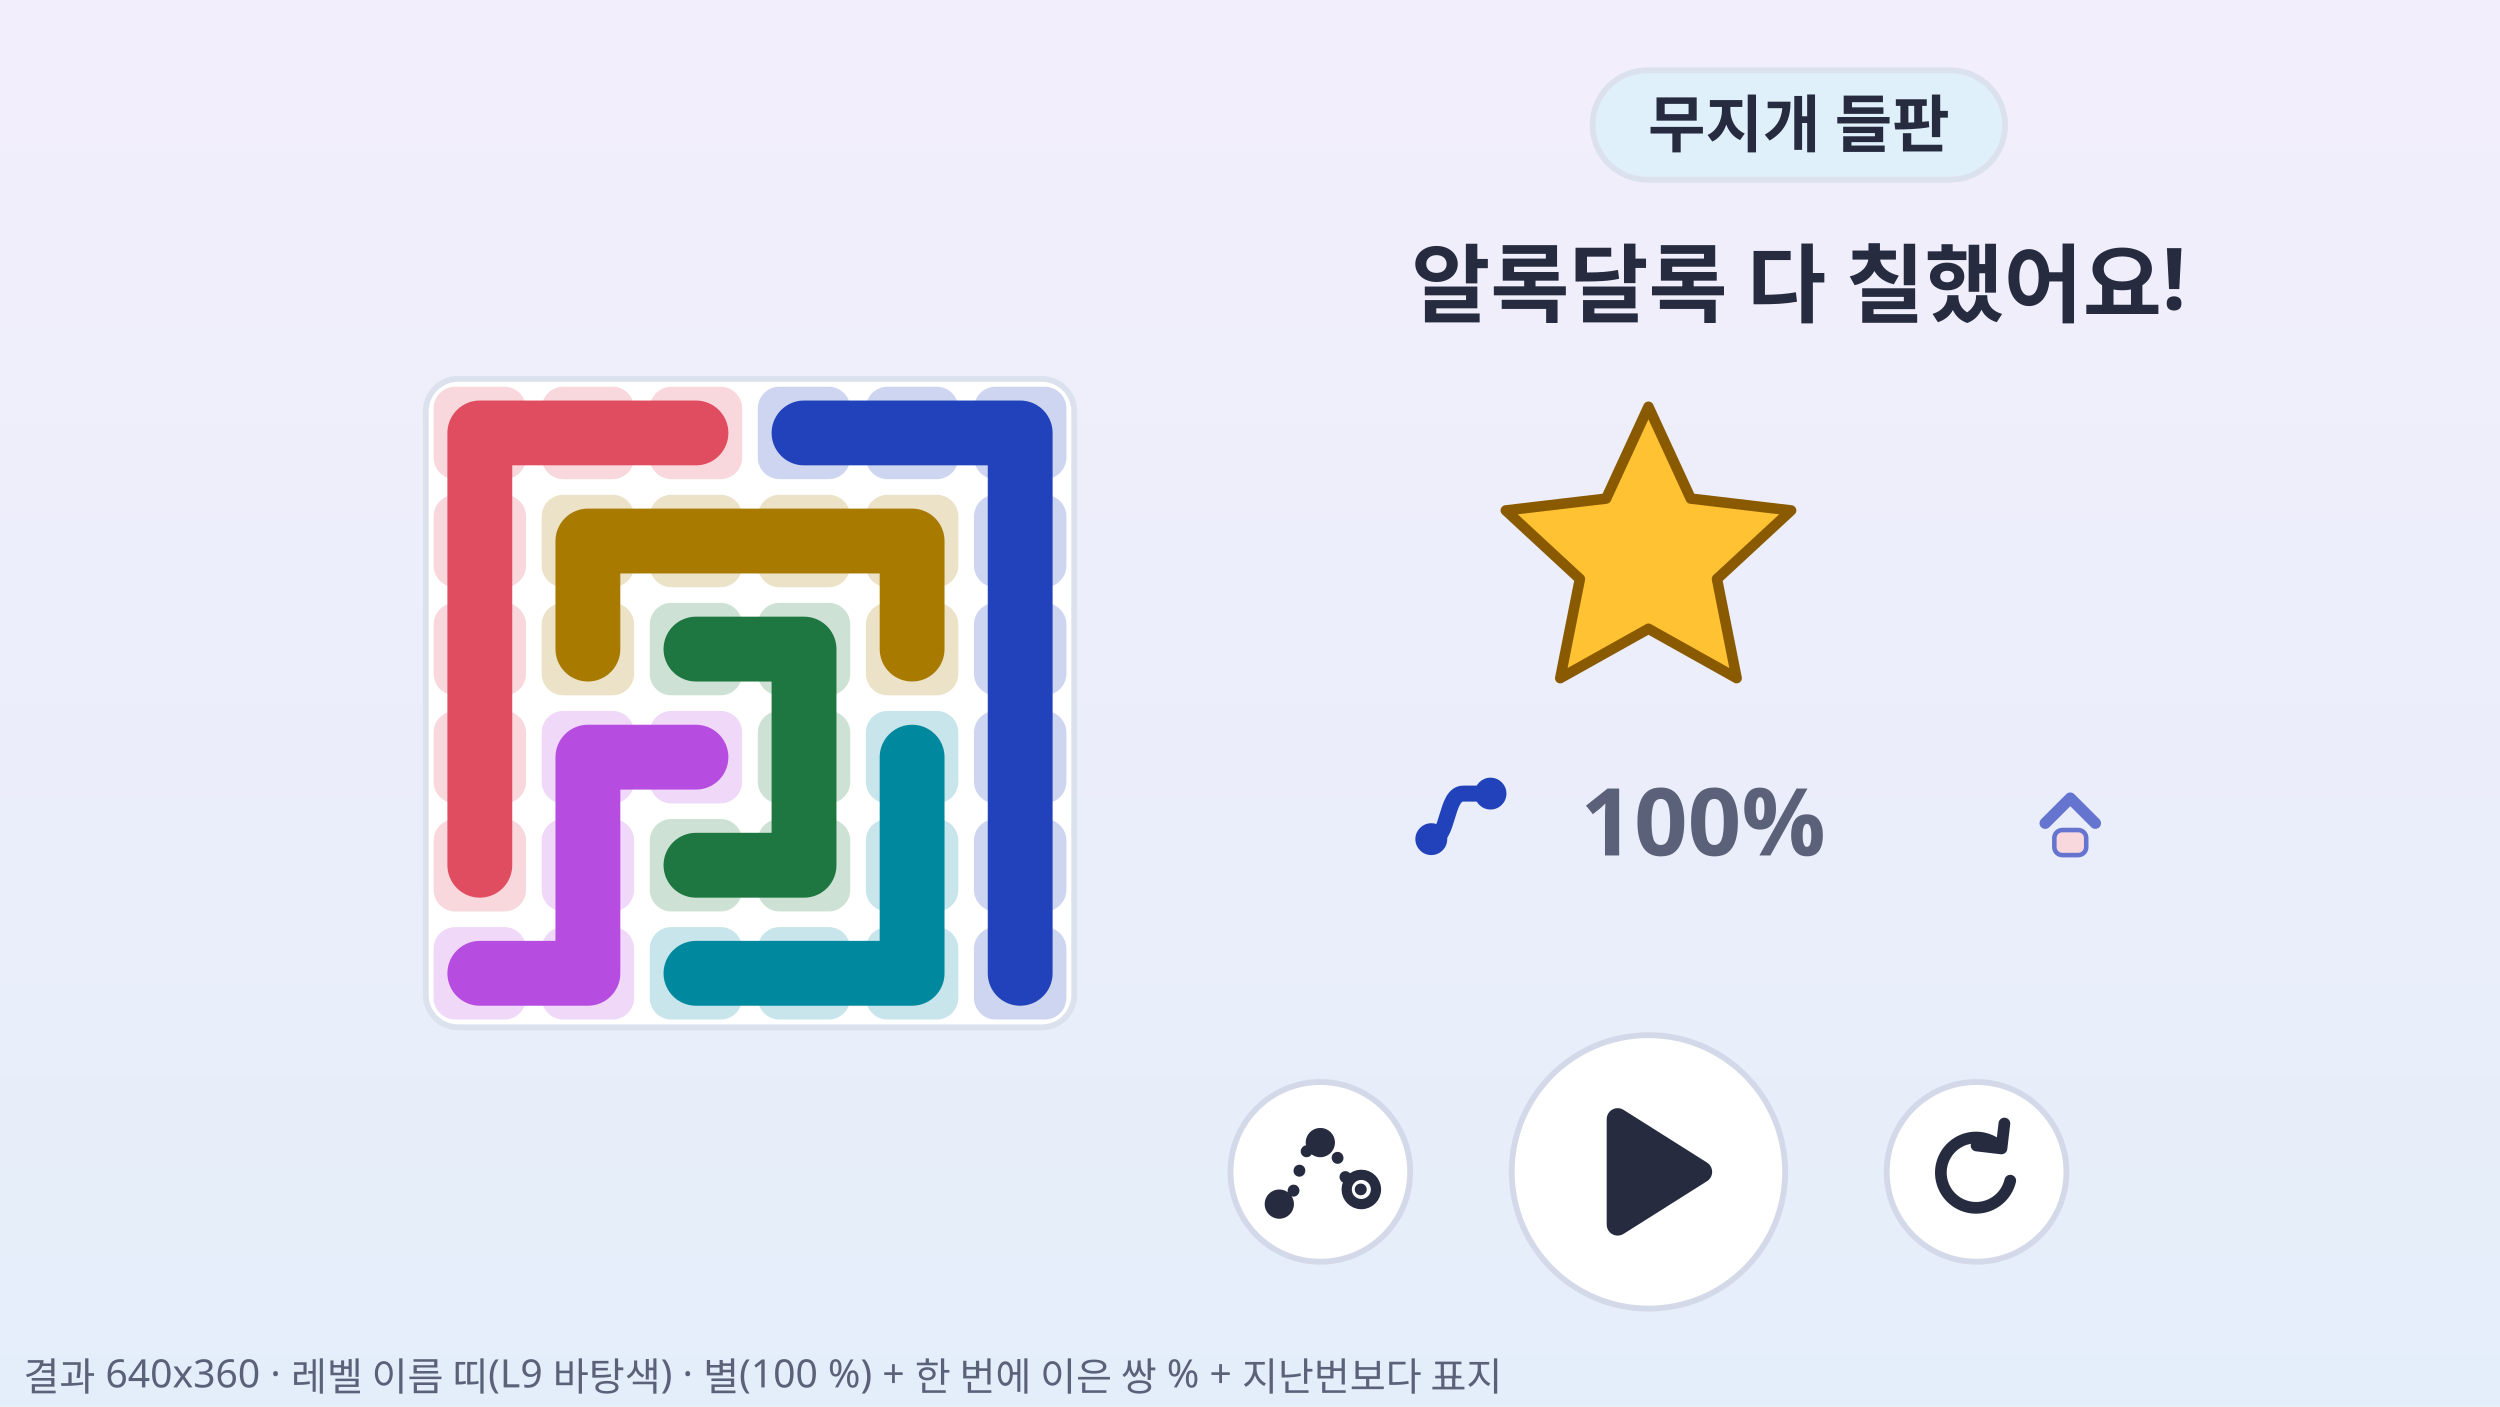
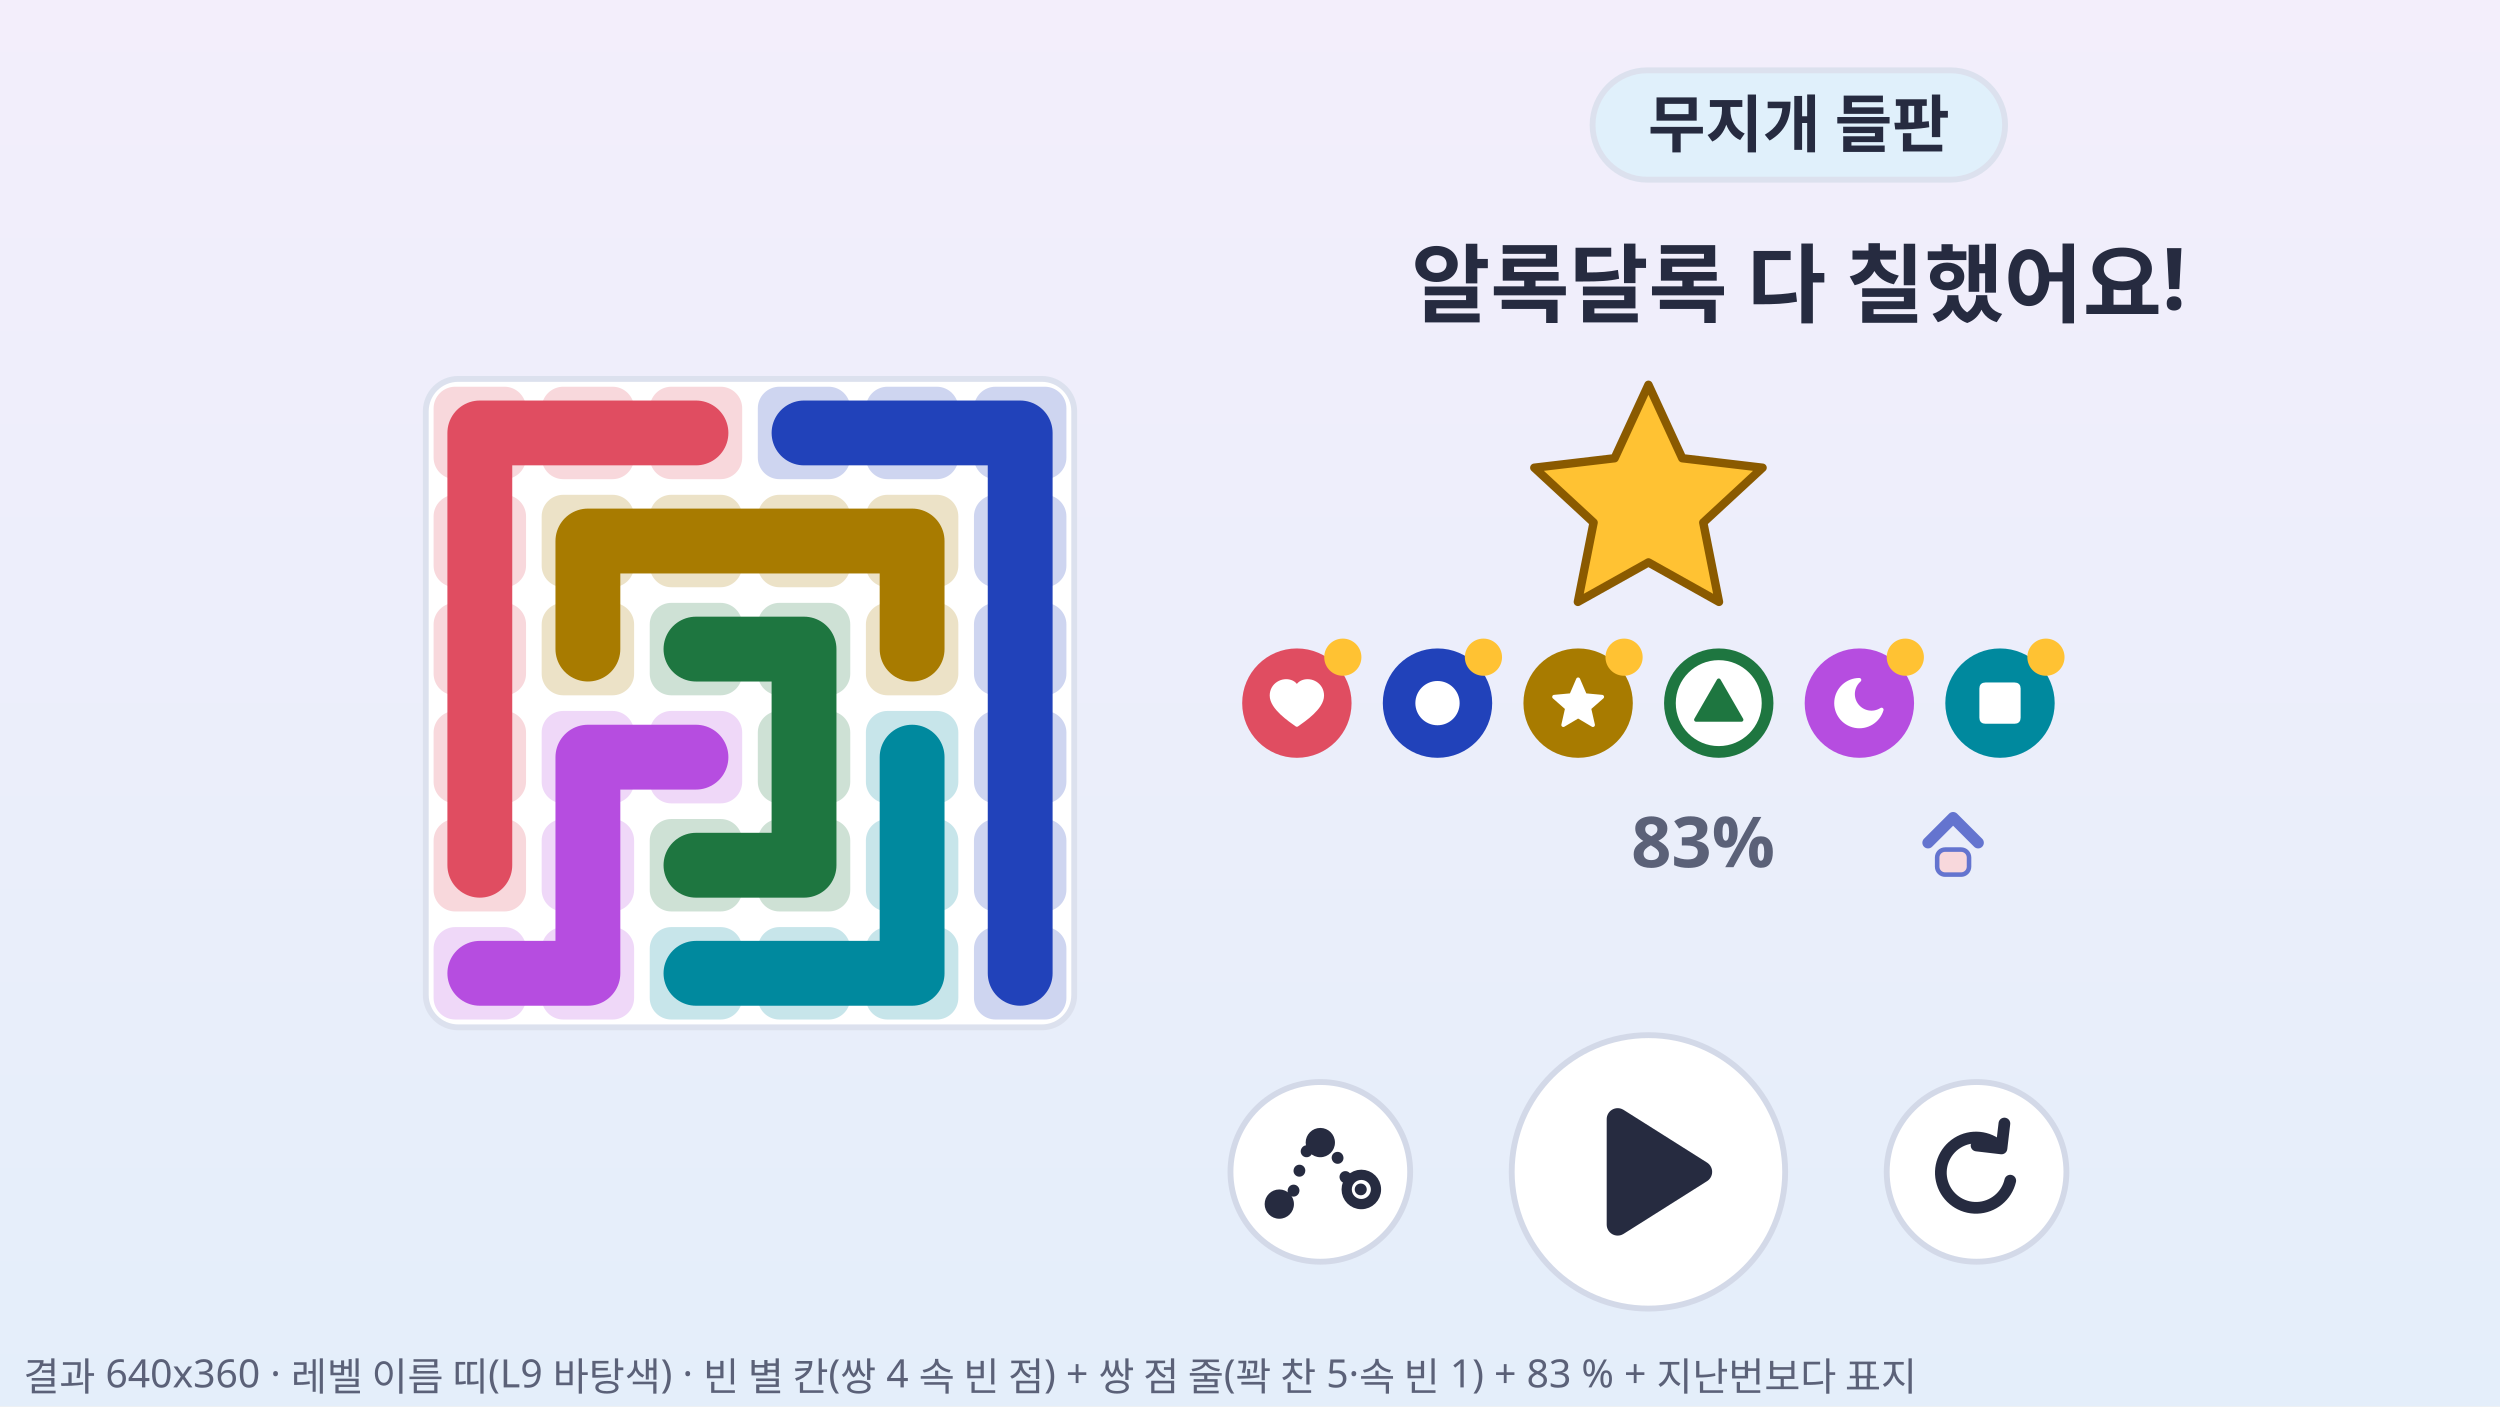
<svg xmlns="http://www.w3.org/2000/svg" width="640" height="360" viewBox="0 0 640 360" font-family="system-ui, sans-serif">
  <defs>
    <linearGradient id="bg" x1="0" y1="0" x2="0" y2="1">
      <stop offset="0" stop-color="#F3EEFB" />
      <stop offset="1" stop-color="#E4EEFA" />
    </linearGradient>
  </defs>
  <rect width="640" height="360" fill="url(#bg)" />
  <rect x="109" y="97" width="166" height="166" rx="8.3" fill="#FFFFFF" stroke="#DCE1EE" stroke-width="1.5" />
  <rect x="111" y="99" width="23.667" height="23.667" rx="5.533" fill="#F8D8DC" />
  <rect x="138.667" y="99" width="23.667" height="23.667" rx="5.533" fill="#F8D8DC" />
  <rect x="166.333" y="99" width="23.667" height="23.667" rx="5.533" fill="#F8D8DC" />
  <rect x="194" y="99" width="23.667" height="23.667" rx="5.533" fill="#CED5F0" />
  <rect x="221.667" y="99" width="23.667" height="23.667" rx="5.533" fill="#CED5F0" />
  <rect x="249.333" y="99" width="23.667" height="23.667" rx="5.533" fill="#CED5F0" />
  <rect x="111" y="126.667" width="23.667" height="23.667" rx="5.533" fill="#F8D8DC" />
  <rect x="138.667" y="126.667" width="23.667" height="23.667" rx="5.533" fill="#ECE2C7" />
  <rect x="166.333" y="126.667" width="23.667" height="23.667" rx="5.533" fill="#ECE2C7" />
  <rect x="194" y="126.667" width="23.667" height="23.667" rx="5.533" fill="#ECE2C7" />
  <rect x="221.667" y="126.667" width="23.667" height="23.667" rx="5.533" fill="#ECE2C7" />
  <rect x="249.333" y="126.667" width="23.667" height="23.667" rx="5.533" fill="#CED5F0" />
  <rect x="111" y="154.333" width="23.667" height="23.667" rx="5.533" fill="#F8D8DC" />
  <rect x="138.667" y="154.333" width="23.667" height="23.667" rx="5.533" fill="#ECE2C7" />
  <rect x="166.333" y="154.333" width="23.667" height="23.667" rx="5.533" fill="#CEE1D5" />
  <rect x="194" y="154.333" width="23.667" height="23.667" rx="5.533" fill="#CEE1D5" />
  <rect x="221.667" y="154.333" width="23.667" height="23.667" rx="5.533" fill="#ECE2C7" />
  <rect x="249.333" y="154.333" width="23.667" height="23.667" rx="5.533" fill="#CED5F0" />
  <rect x="111" y="182" width="23.667" height="23.667" rx="5.533" fill="#F8D8DC" />
  <rect x="138.667" y="182" width="23.667" height="23.667" rx="5.533" fill="#EFD8F8" />
  <rect x="166.333" y="182" width="23.667" height="23.667" rx="5.533" fill="#EFD8F8" />
  <rect x="194" y="182" width="23.667" height="23.667" rx="5.533" fill="#CEE1D5" />
  <rect x="221.667" y="182" width="23.667" height="23.667" rx="5.533" fill="#C7E5EA" />
  <rect x="249.333" y="182" width="23.667" height="23.667" rx="5.533" fill="#CED5F0" />
  <rect x="111" y="209.667" width="23.667" height="23.667" rx="5.533" fill="#F8D8DC" />
  <rect x="138.667" y="209.667" width="23.667" height="23.667" rx="5.533" fill="#EFD8F8" />
  <rect x="166.333" y="209.667" width="23.667" height="23.667" rx="5.533" fill="#CEE1D5" />
  <rect x="194" y="209.667" width="23.667" height="23.667" rx="5.533" fill="#CEE1D5" />
  <rect x="221.667" y="209.667" width="23.667" height="23.667" rx="5.533" fill="#C7E5EA" />
  <rect x="249.333" y="209.667" width="23.667" height="23.667" rx="5.533" fill="#CED5F0" />
  <rect x="111" y="237.333" width="23.667" height="23.667" rx="5.533" fill="#EFD8F8" />
  <rect x="138.667" y="237.333" width="23.667" height="23.667" rx="5.533" fill="#EFD8F8" />
  <rect x="166.333" y="237.333" width="23.667" height="23.667" rx="5.533" fill="#C7E5EA" />
  <rect x="194" y="237.333" width="23.667" height="23.667" rx="5.533" fill="#C7E5EA" />
  <rect x="221.667" y="237.333" width="23.667" height="23.667" rx="5.533" fill="#C7E5EA" />
  <rect x="249.333" y="237.333" width="23.667" height="23.667" rx="5.533" fill="#CED5F0" />
  <polyline points="178.167,110.833 150.5,110.833 122.833,110.833 122.833,138.5 122.833,166.167 122.833,193.833 122.833,221.5" fill="none" stroke="#E04D61" stroke-width="16.6" stroke-linecap="round" stroke-linejoin="round" />
  <polyline points="205.833,110.833 233.5,110.833 261.167,110.833 261.167,138.5 261.167,166.167 261.167,193.833 261.167,221.5 261.167,249.167" fill="none" stroke="#2142BA" stroke-width="16.6" stroke-linecap="round" stroke-linejoin="round" />
  <polyline points="150.5,166.167 150.5,138.5 178.167,138.5 205.833,138.5 233.5,138.5 233.5,166.167" fill="none" stroke="#A87B00" stroke-width="16.6" stroke-linecap="round" stroke-linejoin="round" />
  <polyline points="178.167,166.167 205.833,166.167 205.833,193.833 205.833,221.5 178.167,221.5" fill="none" stroke="#1E7640" stroke-width="16.6" stroke-linecap="round" stroke-linejoin="round" />
  <polyline points="178.167,193.833 150.5,193.833 150.5,221.5 150.5,249.167 122.833,249.167" fill="none" stroke="#B64DE0" stroke-width="16.6" stroke-linecap="round" stroke-linejoin="round" />
  <polyline points="233.5,193.833 233.5,221.5 233.5,249.167 205.833,249.167 178.167,249.167" fill="none" stroke="#00899E" stroke-width="16.6" stroke-linecap="round" stroke-linejoin="round" />
  <text x="460.5" y="80.8" text-anchor="middle" font-size="22" font-weight="800" fill="#262B40">알록달록 다 칠했어요!</text>
-   <path d="M0 -0.96 L0.282 -0.348 L0.951 -0.269 L0.457 0.188 L0.588 0.849 L0 0.52 L-0.588 0.849 L-0.457 0.188 L-0.951 -0.269 L-0.282 -0.348 Z" transform="translate(422 141) scale(38.4)" fill="#FFC233" stroke="#8A5A00" stroke-width="0.07" stroke-linejoin="round" />
-   <text x="436" y="219" text-anchor="middle" font-size="24" font-weight="700" fill="#5B6178">100%</text>
-   <g transform="translate(360 195) scale(0.583)">
-     <path d="M11 34 C19 34 17 14 25 14 H37" fill="none" stroke="#2142BA" stroke-width="7" stroke-linecap="round" stroke-linejoin="round" />
-     <circle cx="11" cy="34" r="7" fill="#2142BA" />
-     <circle cx="37" cy="14" r="7" fill="#2142BA" />
-   </g>
+   <path d="M0 -0.96 L0.282 -0.348 L0.951 -0.269 L0.457 0.188 L0.588 0.849 L0 0.52 L-0.588 0.849 L-0.457 0.188 L-0.951 -0.269 L-0.282 -0.348 Z" transform="translate(422 128) scale(30.72)" fill="#FFC233" stroke="#8A5A00" stroke-width="0.07" stroke-linejoin="round" />
+   <text x="436" y="222" text-anchor="middle" font-size="18" font-weight="700" fill="#5B6178">83%</text>
+   <circle cx="332.0" cy="180.0" r="14.0" fill="#E04D61" />
+   <path d="M0 0.86 C-0.28 0.66 -1 0.18 -1 -0.30 C-1 -0.74 -0.56 -0.96 -0.24 -0.84 C-0.10 -0.79 -0.02 -0.68 0 -0.58 C0.02 -0.68 0.10 -0.79 0.24 -0.84 C0.56 -0.96 1 -0.74 1 -0.30 C1 0.18 0.28 0.66 0 0.86 Z" transform="translate(332.0 180.0) scale(6.44)" fill="#FFFFFF" stroke="#FFFFFF" stroke-width="0.16" stroke-linejoin="round" />
+   <circle cx="343.76" cy="168.24" r="4.76" fill="#FFC233" />
+   <circle cx="368.0" cy="180.0" r="14.0" fill="#2142BA" />
+   <path d="M0 -0.80 A0.80 0.80 0 1 1 0 0.80 A0.80 0.80 0 1 1 0 -0.80 Z" transform="translate(368.0 180.0) scale(6.44)" fill="#FFFFFF" stroke="#FFFFFF" stroke-width="0.16" stroke-linejoin="round" />
+   <circle cx="379.76" cy="168.24" r="4.76" fill="#FFC233" />
+   <circle cx="404.0" cy="180.0" r="14.0" fill="#A87B00" />
+   <path d="M0 -0.94 L0.27 -0.312 L0.951 -0.249 L0.437 0.202 L0.588 0.869 L0 0.52 L-0.588 0.869 L-0.437 0.202 L-0.951 -0.249 L-0.27 -0.312 Z" transform="translate(404.0 180.0) scale(6.44)" fill="#FFFFFF" stroke="#FFFFFF" stroke-width="0.16" stroke-linejoin="round" />
+   <circle cx="415.76" cy="168.24" r="4.76" fill="#FFC233" />
+   <circle cx="440.0" cy="180.0" r="12.5" fill="#FFFFFF" stroke="#1E7640" stroke-width="3" />
+   <path d="M0 -0.90 L0.90 0.66 L-0.90 0.66 Z" transform="translate(440.0 180.0) scale(6.44)" fill="#1E7640" stroke="#1E7640" stroke-width="0.16" stroke-linejoin="round" />
+   <circle cx="476.0" cy="180.0" r="14.0" fill="#B64DE0" />
+   <path d="M0.882 0.261 A0.92 0.92 0 1 1 -0.004 -0.92 A0.74 0.74 0 0 0 0.882 0.261 Z" transform="translate(476.0 180.0) scale(6.44)" fill="#FFFFFF" stroke="#FFFFFF" stroke-width="0.16" stroke-linejoin="round" />
+   <circle cx="487.76" cy="168.24" r="4.76" fill="#FFC233" />
+   <circle cx="512.0" cy="180.0" r="14.0" fill="#00899E" />
+   <path d="M-0.58 -0.74 L0.58 -0.74 Q0.74 -0.74 0.74 -0.58 L0.74 0.58 Q0.74 0.74 0.58 0.74 L-0.58 0.74 Q-0.74 0.74 -0.74 0.58 L-0.74 -0.58 Q-0.74 -0.74 -0.58 -0.74 Z" transform="translate(512.0 180.0) scale(6.44)" fill="#FFFFFF" stroke="#FFFFFF" stroke-width="0.16" stroke-linejoin="round" />
+   <circle cx="523.76" cy="168.24" r="4.76" fill="#FFC233" />
  <circle cx="338" cy="300" r="23" fill="#FFFFFF" stroke="#D3D9E8" stroke-width="1.5" />
  <g transform="translate(320 282) scale(0.750)">
    <path d="M10 35 C18 35 15 14 24 14 C32 14 30 30 38 30" fill="none" stroke="#262B40" stroke-width="4" stroke-linecap="round" stroke-dasharray="0.1 7" />
    <circle cx="10" cy="35" r="5" fill="#262B40" />
    <circle cx="24" cy="14" r="5" fill="#262B40" />
    <circle cx="38" cy="30" r="5" fill="none" stroke="#262B40" stroke-width="3.5" />
  </g>
  <circle cx="422" cy="300" r="35" fill="#FFFFFF" stroke="#D3D9E8" stroke-width="1.5" />
  <g transform="translate(395 273) scale(1.125)">
    <path d="M17 12 L36 24 L17 36 Z" fill="#262B40" stroke="#262B40" stroke-width="5" stroke-linejoin="round" />
  </g>
  <circle cx="506" cy="300" r="23" fill="#FFFFFF" stroke="#D3D9E8" stroke-width="1.5" />
  <g transform="translate(488 282) scale(0.750)">
    <path d="M35.5 27 A12 12 0 1 1 32 15.5" fill="none" stroke="#262B40" stroke-width="4" stroke-linecap="round" stroke-linejoin="round" />
    <path d="M33.5 7.5 L32.5 16 L24 15" fill="none" stroke="#262B40" stroke-width="4" stroke-linecap="round" stroke-linejoin="round" />
  </g>
  <rect x="407.7" y="18" width="105.6" height="28" rx="14" fill="#E0F0FB" stroke="#DCE1EE" stroke-width="1.5" />
  <text x="460.5" y="37.6" text-anchor="middle" font-size="16" font-weight="700" fill="#262B40">무지개 들판</text>
-   <g transform="translate(516 195) scale(0.583)">
+   <g transform="translate(486 200) scale(0.583)">
    <path d="M13 27 L24 16 L35 27" fill="none" stroke="#6474CF" stroke-width="5" stroke-linecap="round" stroke-linejoin="round" />
    <rect x="17" y="30" width="14" height="11" rx="3.5" fill="#F8D8DC" stroke="#6474CF" stroke-width="2" />
  </g>
-   <text x="6" y="356" font-size="10" fill="#5B6178">결과 640x360 · 레벨 이름 띠(L9 바탕색) · 별(100 %) + 한 번에 이은 쌍 % + 지난번보다 표지</text>
+   <text x="6" y="356" font-size="10" fill="#5B6178">결과 640x360 · 레벨 이름 띠(L9 바탕색) · 빈 별 칸(쌍 4 속 빈 점) + 쌍 점 줄(꽉 찬 5·속 빈 1) + 83 % + 지난번보다 표지</text>
</svg>
